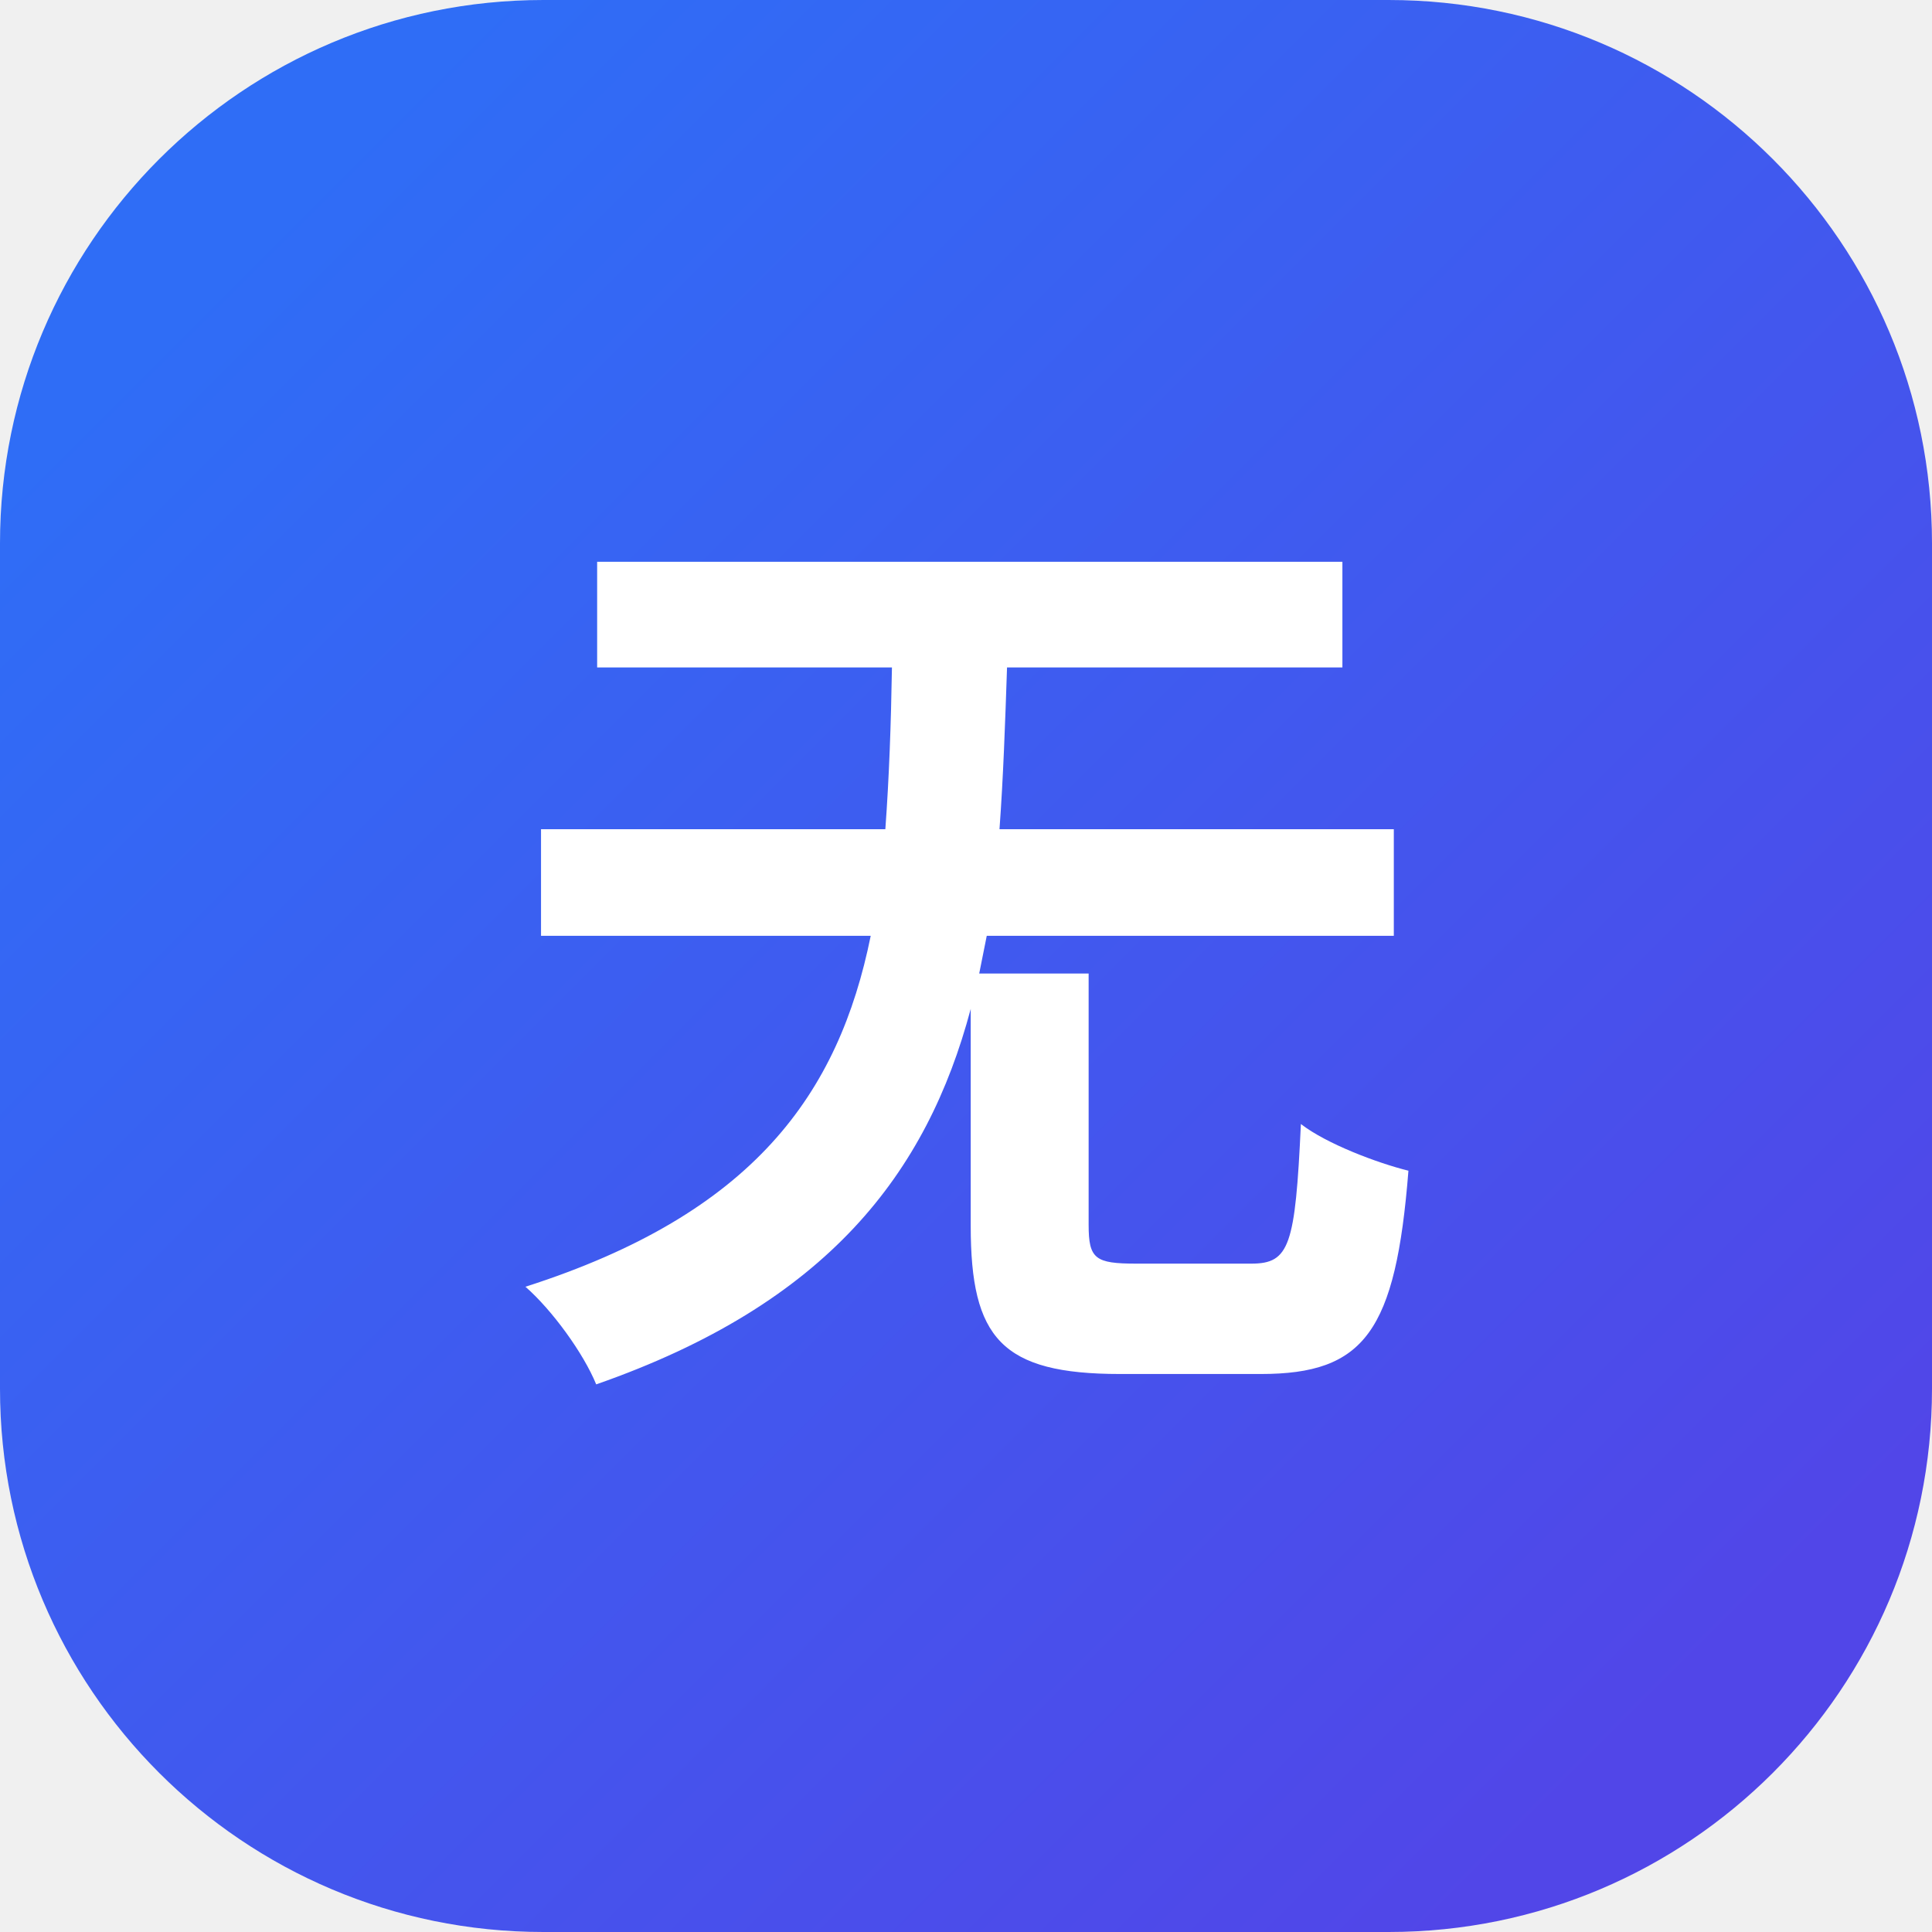
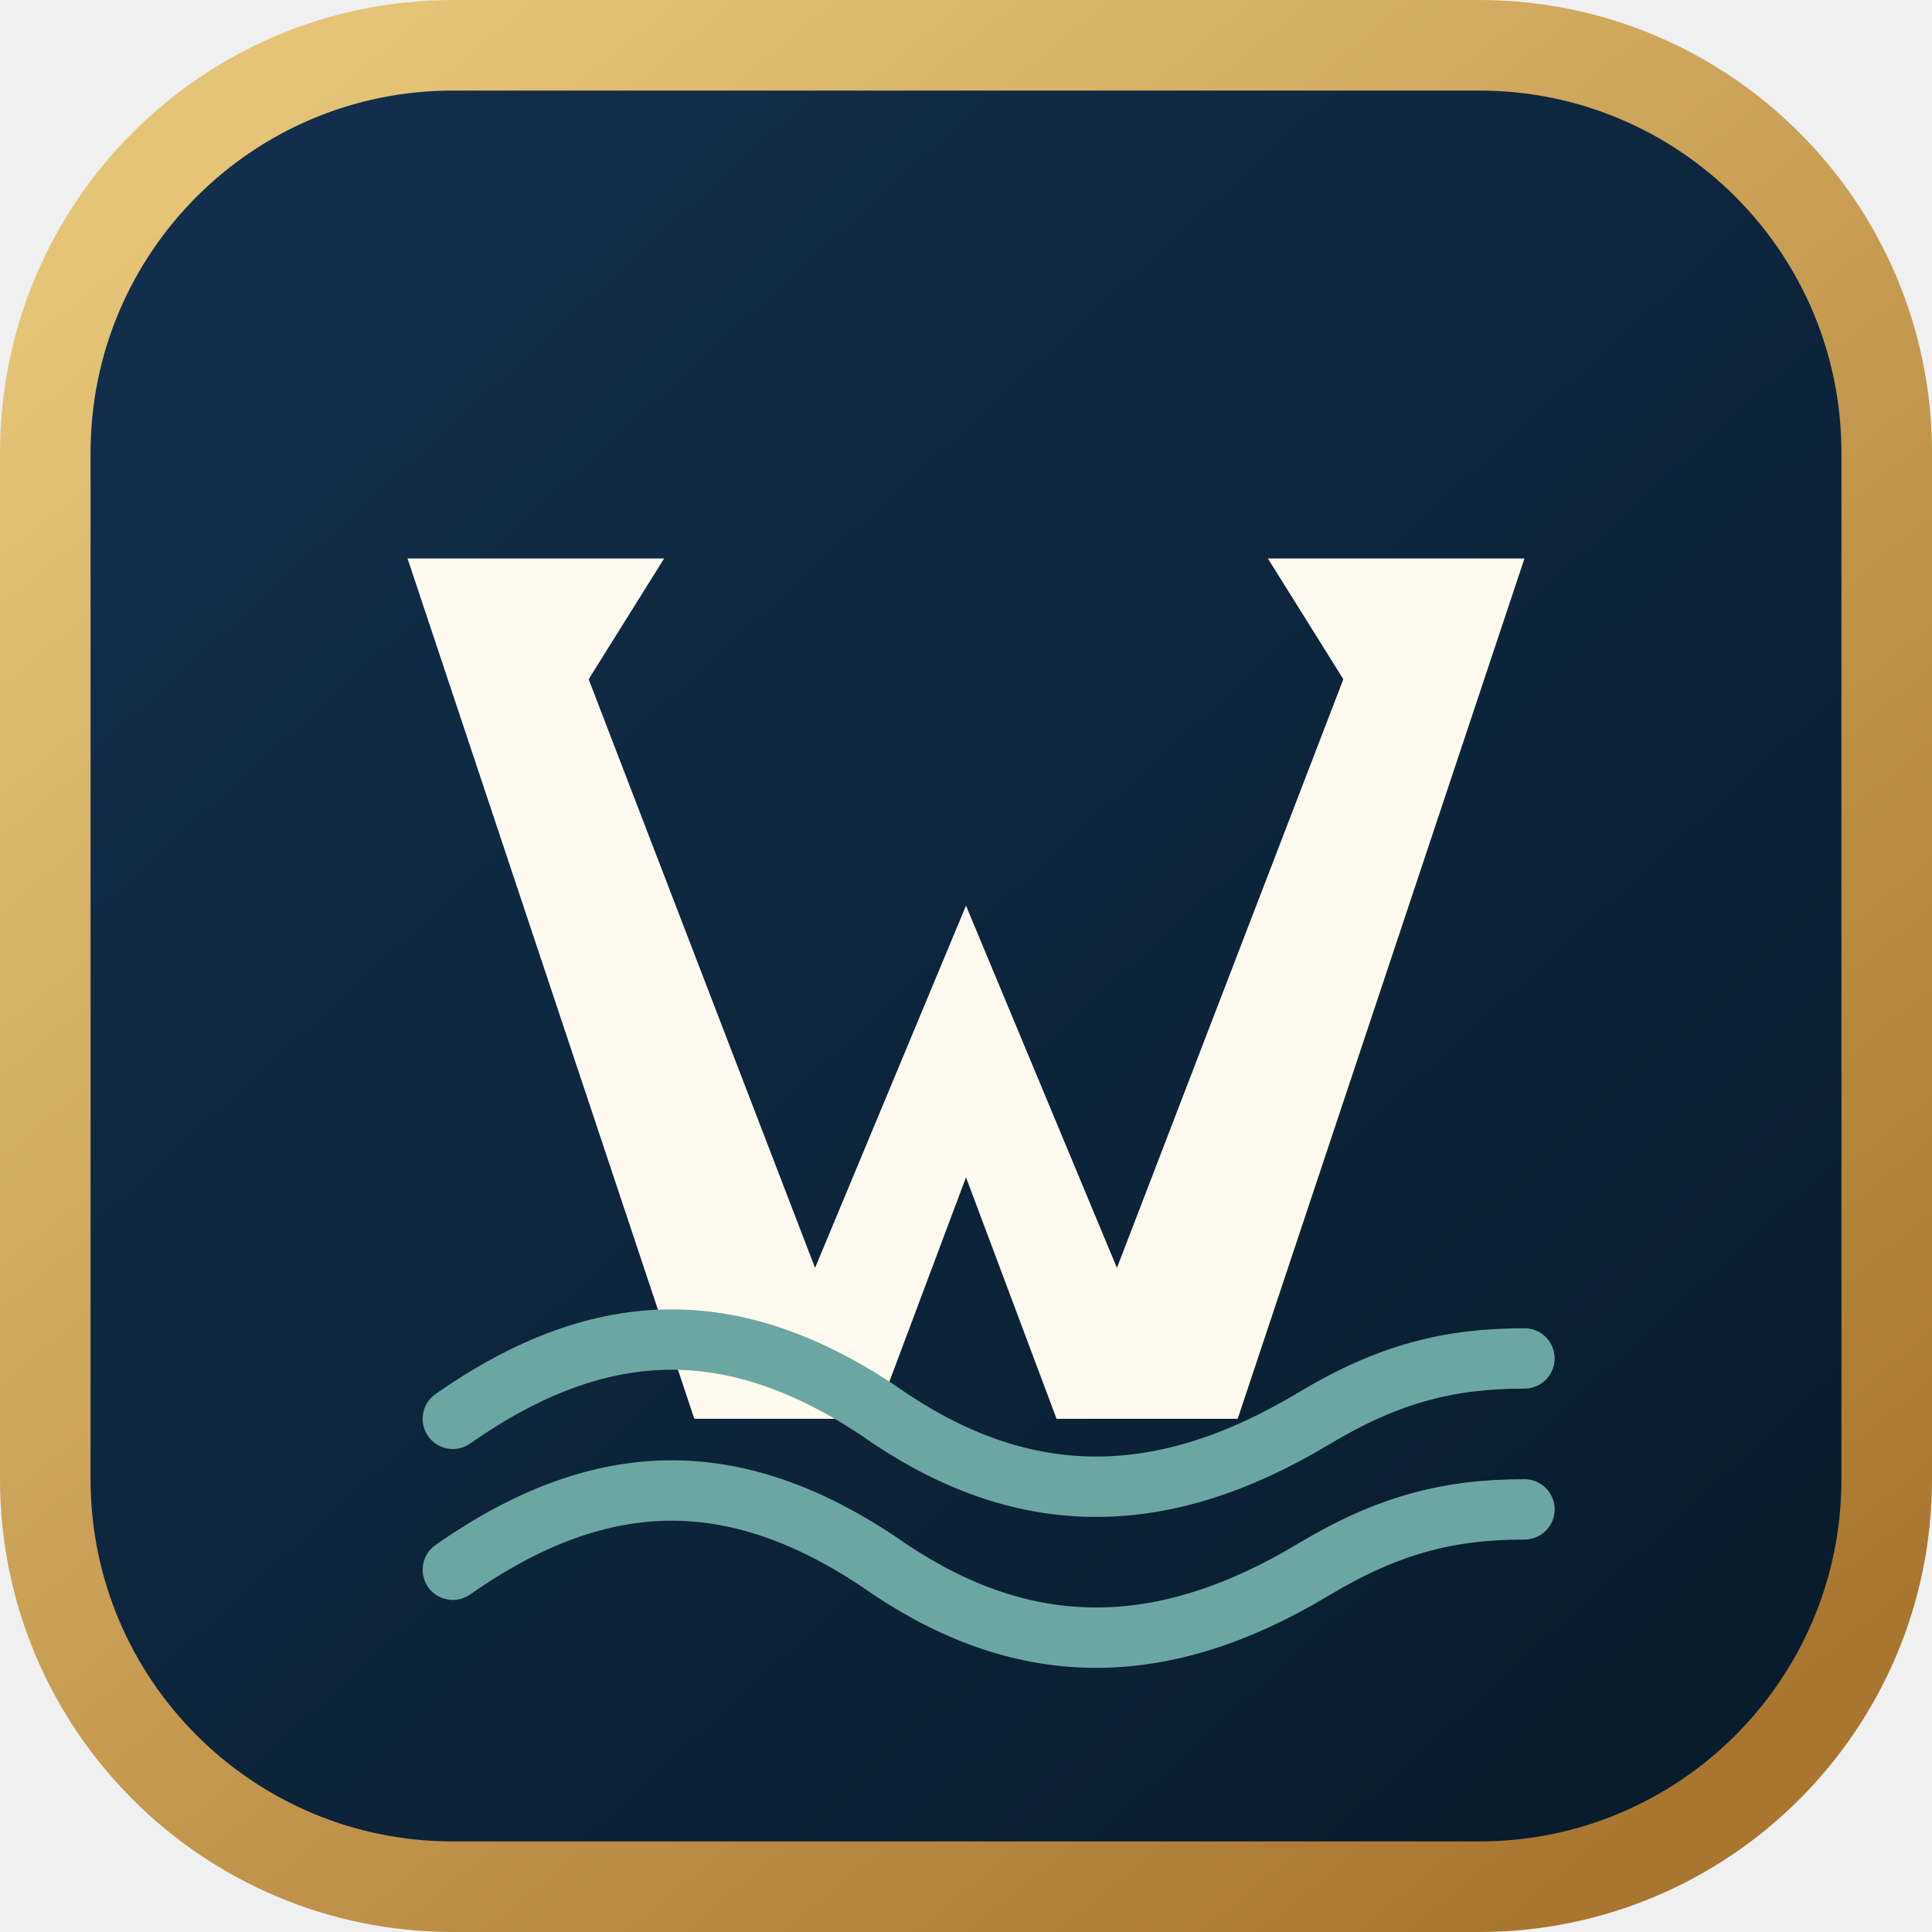
- <svg xmlns="http://www.w3.org/2000/svg" viewBox="0 0 64 64">
+ <svg xmlns="http://www.w3.org/2000/svg" viewBox="0 0 128 128" role="img" aria-label="无聊英语">
  <defs>
-     <linearGradient id="g" x1="8" y1="8" x2="56" y2="56" gradientUnits="userSpaceOnUse">
-       <stop stop-color="#2f6df6" />
-       <stop offset="1" stop-color="#5146e8" />
+     <linearGradient id="sea" x1="12" y1="8" x2="116" y2="122" gradientUnits="userSpaceOnUse">
+       <stop stop-color="#132f4d" />
+       <stop offset="1" stop-color="#071b2b" />
+     </linearGradient>
+     <linearGradient id="gold" x1="18" y1="8" x2="110" y2="120" gradientUnits="userSpaceOnUse">
+       <stop stop-color="#e5c477" />
+       <stop offset="1" stop-color="#a9762f" />
    </linearGradient>
  </defs>
-   <rect width="64" height="64" rx="18" fill="url(#g)" />
-   <text x="32" y="43" text-anchor="middle" font-size="31" font-weight="700" font-family="Arial, 'Microsoft YaHei', sans-serif" fill="white">无</text>
+   <rect x="3" y="3" width="122" height="122" rx="27" fill="url(#sea)" stroke="url(#gold)" stroke-width="6" />
+   <path d="M27 37h17l-5 8 15 39 10-24 10 24 15-39-5-8h17L82 94H70l-6-16-6 16H46z" fill="#fffaf0" />
+   <path d="M30 94c10-7 19-7 29 0 9 6 18 6 28 0 5-3 9-4 14-4M30 104c10-7 19-7 29 0 9 6 18 6 28 0 5-3 9-4 14-4" fill="none" stroke="#6ca6a2" stroke-width="4" stroke-linecap="round" />
</svg>
